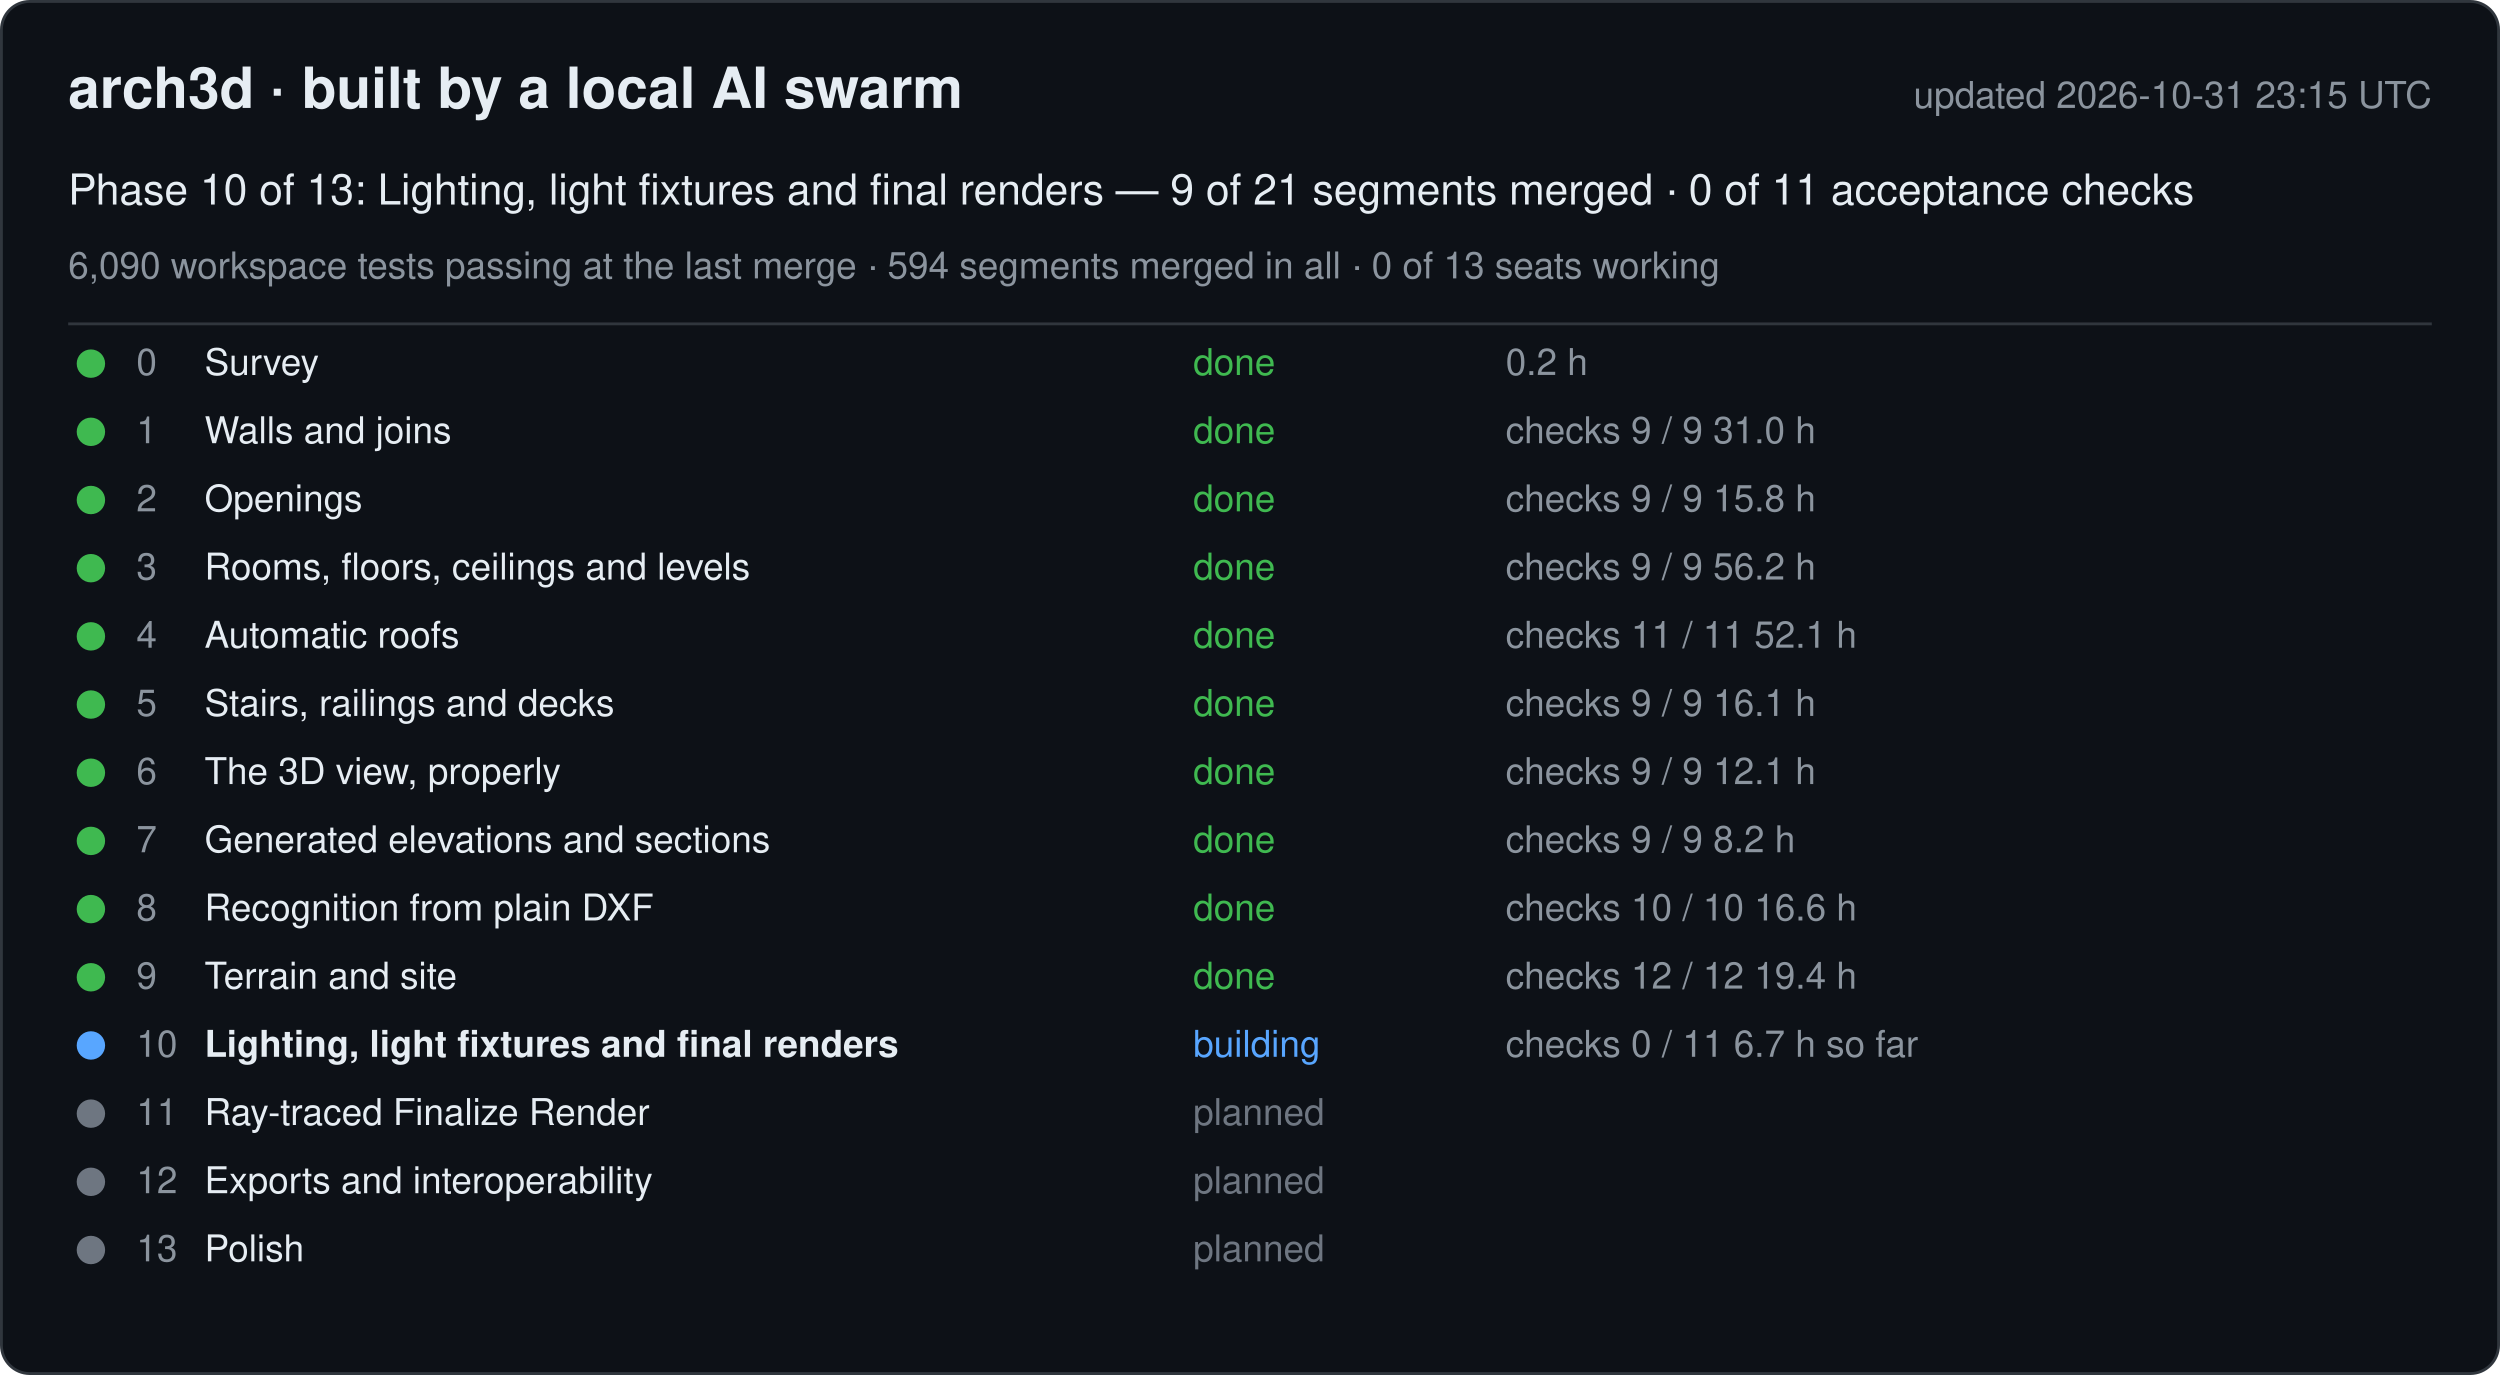
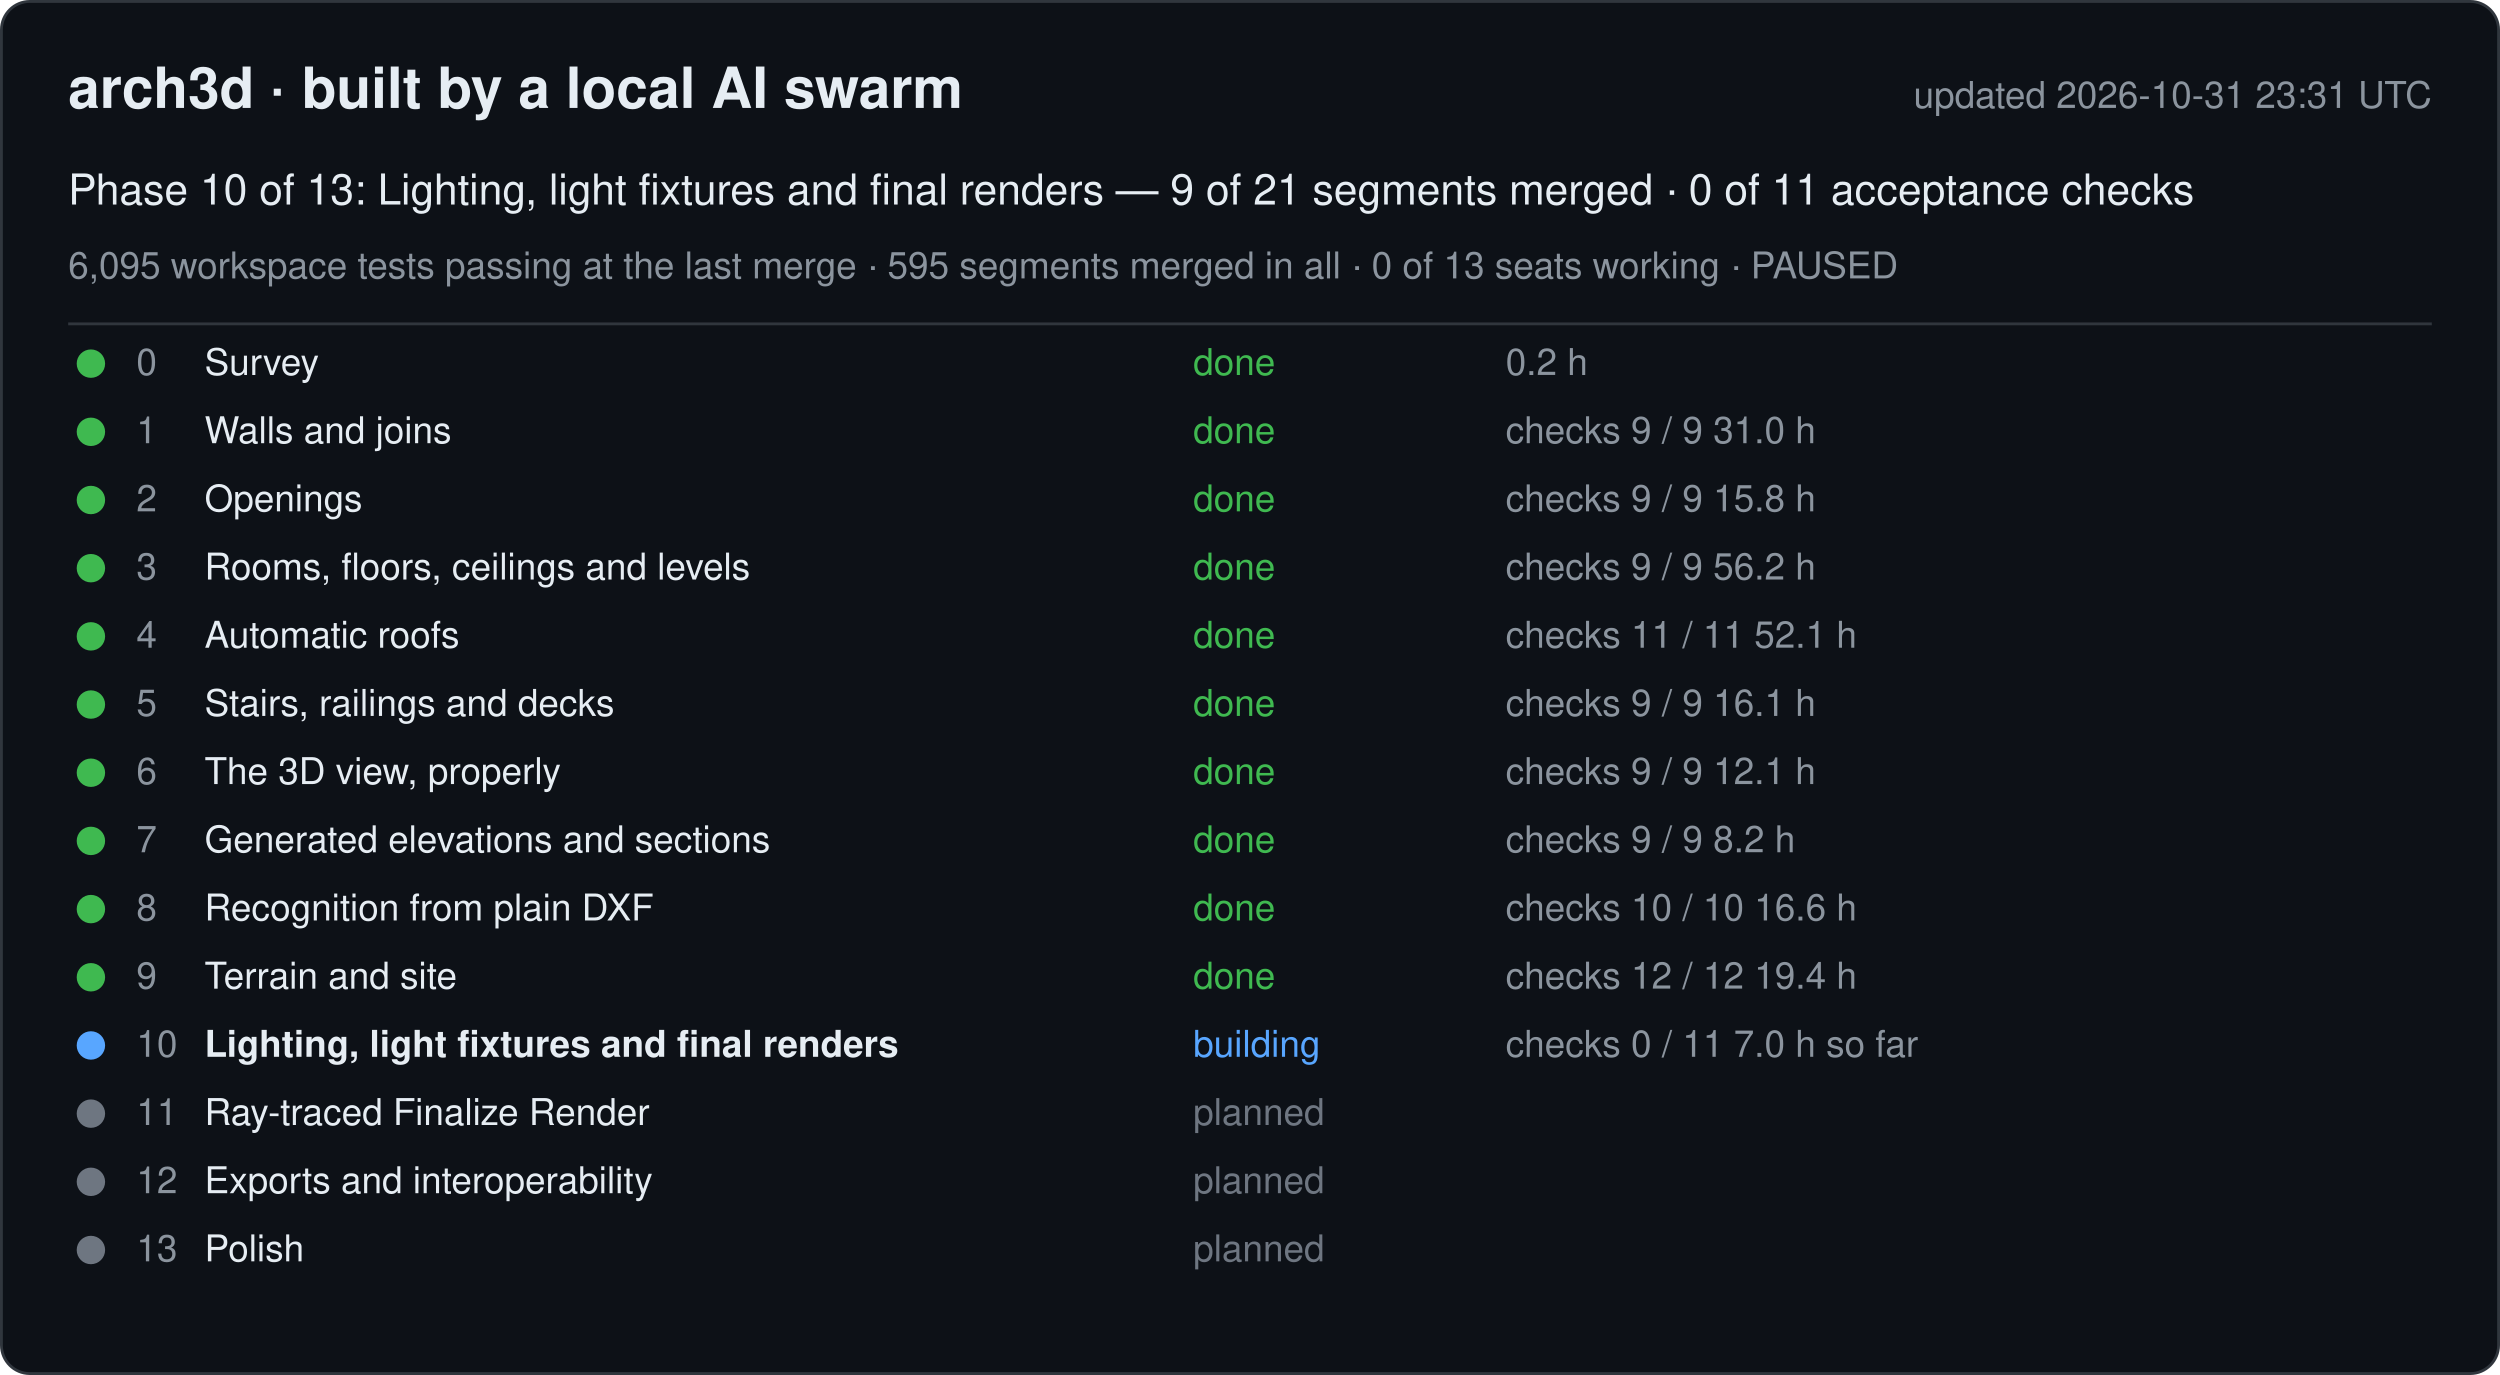
<svg xmlns="http://www.w3.org/2000/svg" width="880" height="484" viewBox="0 0 880 484" font-family="-apple-system, Segoe UI, Helvetica, Arial, sans-serif">
  <rect x="0.5" y="0.5" width="879" height="483" rx="10" fill="#0d1117" stroke="#30363d" />
  <text x="24" y="38" font-size="20" font-weight="600" fill="#e6edf3">arch3d · built by a local AI swarm</text>
-   <text x="856" y="38" font-size="13" fill="#8b949e" text-anchor="end">updated 2026-10-31 23:15 UTC</text>
+   <text x="856" y="38" font-size="13" fill="#8b949e" text-anchor="end">updated 2026-10-31 23:31 UTC</text>
  <text x="24" y="72" font-size="15" fill="#e6edf3">Phase 10 of 13: Lighting, light fixtures and final renders — 9 of 21 segments merged · 0 of 11 acceptance checks</text>
-   <text x="24" y="98" font-size="13" fill="#8b949e">6,090 workspace tests passing at the last merge · 594 segments merged in all · 0 of 13 seats working</text>
+   <text x="24" y="98" font-size="13" fill="#8b949e">6,095 workspace tests passing at the last merge · 595 segments merged in all · 0 of 13 seats working · PAUSED</text>
  <line x1="24" y1="114" x2="856" y2="114" stroke="#30363d" />
  <g data-phase="0">
    <circle cx="32" cy="128" r="5" fill="#3fb950" />
    <text x="48" y="132" font-size="13" fill="#8b949e">0</text>
    <text x="72" y="132" font-size="13" fill="#e6edf3">Survey</text>
    <text x="420" y="132" font-size="13" fill="#3fb950">done</text>
    <text x="530" y="132" font-size="13" fill="#8b949e">0.2 h</text>
  </g>
  <g data-phase="1">
    <circle cx="32" cy="152" r="5" fill="#3fb950" />
    <text x="48" y="156" font-size="13" fill="#8b949e">1</text>
    <text x="72" y="156" font-size="13" fill="#e6edf3">Walls and joins</text>
    <text x="420" y="156" font-size="13" fill="#3fb950">done</text>
    <text x="530" y="156" font-size="13" fill="#8b949e">checks 9 / 9   31.0 h</text>
  </g>
  <g data-phase="2">
    <circle cx="32" cy="176" r="5" fill="#3fb950" />
    <text x="48" y="180" font-size="13" fill="#8b949e">2</text>
    <text x="72" y="180" font-size="13" fill="#e6edf3">Openings</text>
    <text x="420" y="180" font-size="13" fill="#3fb950">done</text>
    <text x="530" y="180" font-size="13" fill="#8b949e">checks 9 / 9   15.8 h</text>
  </g>
  <g data-phase="3">
    <circle cx="32" cy="200" r="5" fill="#3fb950" />
    <text x="48" y="204" font-size="13" fill="#8b949e">3</text>
    <text x="72" y="204" font-size="13" fill="#e6edf3">Rooms, floors, ceilings and levels</text>
    <text x="420" y="204" font-size="13" fill="#3fb950">done</text>
    <text x="530" y="204" font-size="13" fill="#8b949e">checks 9 / 9   56.2 h</text>
  </g>
  <g data-phase="4">
    <circle cx="32" cy="224" r="5" fill="#3fb950" />
    <text x="48" y="228" font-size="13" fill="#8b949e">4</text>
    <text x="72" y="228" font-size="13" fill="#e6edf3">Automatic roofs</text>
    <text x="420" y="228" font-size="13" fill="#3fb950">done</text>
    <text x="530" y="228" font-size="13" fill="#8b949e">checks 11 / 11   52.1 h</text>
  </g>
  <g data-phase="5">
    <circle cx="32" cy="248" r="5" fill="#3fb950" />
    <text x="48" y="252" font-size="13" fill="#8b949e">5</text>
    <text x="72" y="252" font-size="13" fill="#e6edf3">Stairs, railings and decks</text>
    <text x="420" y="252" font-size="13" fill="#3fb950">done</text>
    <text x="530" y="252" font-size="13" fill="#8b949e">checks 9 / 9   16.1 h</text>
  </g>
  <g data-phase="6">
    <circle cx="32" cy="272" r="5" fill="#3fb950" />
    <text x="48" y="276" font-size="13" fill="#8b949e">6</text>
    <text x="72" y="276" font-size="13" fill="#e6edf3">The 3D view, properly</text>
    <text x="420" y="276" font-size="13" fill="#3fb950">done</text>
    <text x="530" y="276" font-size="13" fill="#8b949e">checks 9 / 9   12.1 h</text>
  </g>
  <g data-phase="7">
    <circle cx="32" cy="296" r="5" fill="#3fb950" />
    <text x="48" y="300" font-size="13" fill="#8b949e">7</text>
    <text x="72" y="300" font-size="13" fill="#e6edf3">Generated elevations and sections</text>
    <text x="420" y="300" font-size="13" fill="#3fb950">done</text>
    <text x="530" y="300" font-size="13" fill="#8b949e">checks 9 / 9   8.2 h</text>
  </g>
  <g data-phase="8">
    <circle cx="32" cy="320" r="5" fill="#3fb950" />
    <text x="48" y="324" font-size="13" fill="#8b949e">8</text>
    <text x="72" y="324" font-size="13" fill="#e6edf3">Recognition from plain DXF</text>
    <text x="420" y="324" font-size="13" fill="#3fb950">done</text>
    <text x="530" y="324" font-size="13" fill="#8b949e">checks 10 / 10   16.6 h</text>
  </g>
  <g data-phase="9">
    <circle cx="32" cy="344" r="5" fill="#3fb950" />
    <text x="48" y="348" font-size="13" fill="#8b949e">9</text>
    <text x="72" y="348" font-size="13" fill="#e6edf3">Terrain and site</text>
    <text x="420" y="348" font-size="13" fill="#3fb950">done</text>
    <text x="530" y="348" font-size="13" fill="#8b949e">checks 12 / 12   19.4 h</text>
  </g>
  <g data-phase="10">
    <circle cx="32" cy="368" r="5" fill="#58a6ff" />
    <text x="48" y="372" font-size="13" fill="#8b949e">10</text>
    <text x="72" y="372" font-size="13" fill="#e6edf3" font-weight="600">Lighting, light fixtures and final renders</text>
    <text x="420" y="372" font-size="13" fill="#58a6ff">building</text>
-     <text x="530" y="372" font-size="13" fill="#8b949e">checks 0 / 11   6.7 h so far</text>
+     <text x="530" y="372" font-size="13" fill="#8b949e">checks 0 / 11   7.0 h so far</text>
  </g>
  <g data-phase="11">
    <circle cx="32" cy="392" r="5" fill="#6e7681" />
    <text x="48" y="396" font-size="13" fill="#8b949e">11</text>
    <text x="72" y="396" font-size="13" fill="#e6edf3">Ray-traced Finalize Render</text>
    <text x="420" y="396" font-size="13" fill="#6e7681">planned</text>
    <text x="530" y="396" font-size="13" fill="#8b949e" />
  </g>
  <g data-phase="12">
    <circle cx="32" cy="416" r="5" fill="#6e7681" />
    <text x="48" y="420" font-size="13" fill="#8b949e">12</text>
    <text x="72" y="420" font-size="13" fill="#e6edf3">Exports and interoperability</text>
    <text x="420" y="420" font-size="13" fill="#6e7681">planned</text>
    <text x="530" y="420" font-size="13" fill="#8b949e" />
  </g>
  <g data-phase="13">
    <circle cx="32" cy="440" r="5" fill="#6e7681" />
    <text x="48" y="444" font-size="13" fill="#8b949e">13</text>
    <text x="72" y="444" font-size="13" fill="#e6edf3">Polish</text>
    <text x="420" y="444" font-size="13" fill="#6e7681">planned</text>
    <text x="530" y="444" font-size="13" fill="#8b949e" />
  </g>
</svg>
